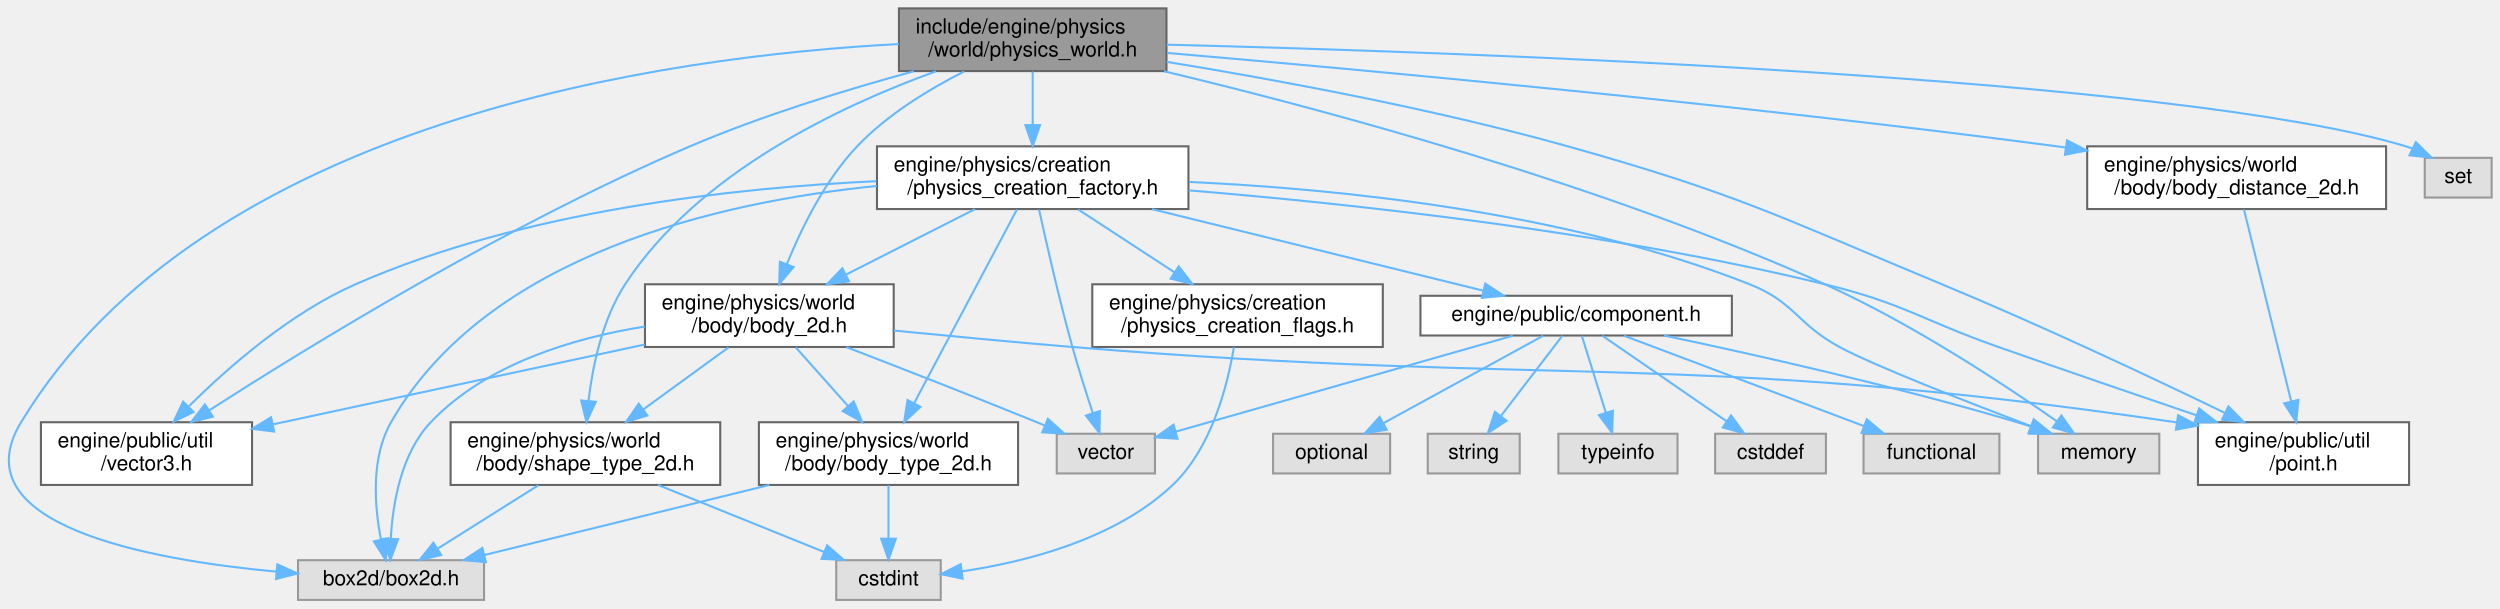
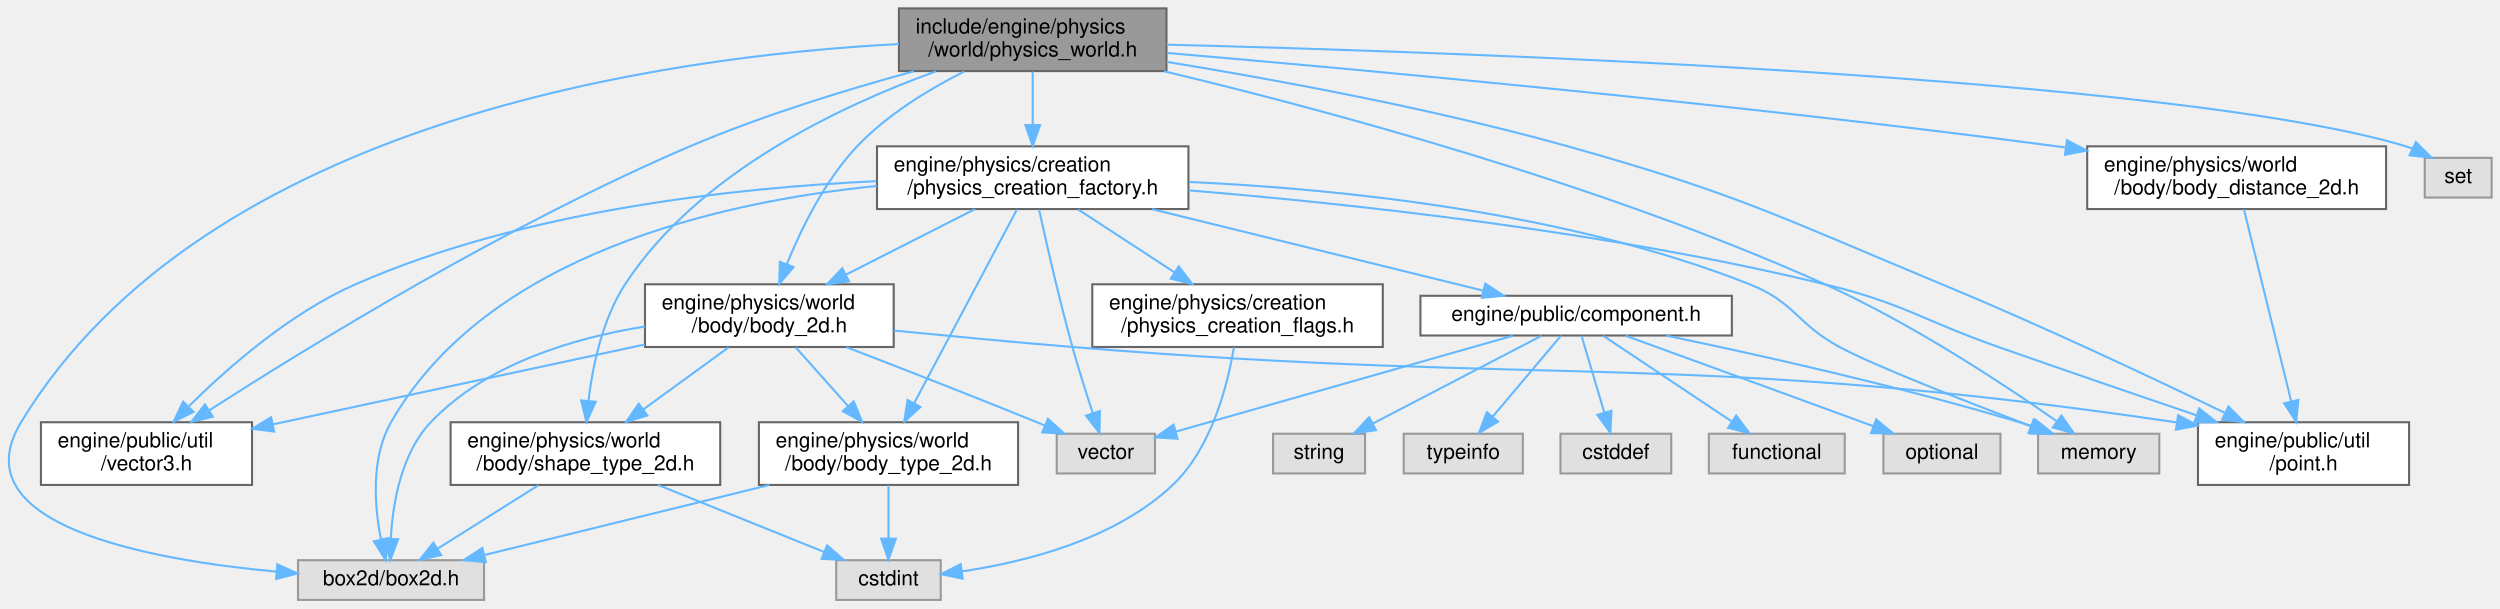
<svg xmlns="http://www.w3.org/2000/svg" xmlns:xlink="http://www.w3.org/1999/xlink" width="1196pt" height="291pt" viewBox="0.00 0.00 1196.08 291.00">
  <g id="graph0" class="graph" transform="scale(1 1) rotate(0) translate(4 287)">
    <g id="Node000001" class="node">
      <g id="a_Node000001">
        <a xlink:title=" ">
          <polygon fill="#999999" stroke="#666666" points="554.08,-283 426.08,-283 426.08,-253 554.08,-253 554.08,-283" />
          <text text-anchor="start" x="434.08" y="-271" font-family="Helvetica,sans-Serif" font-size="10.00">include/engine/physics</text>
          <text text-anchor="middle" x="490.08" y="-260" font-family="Helvetica,sans-Serif" font-size="10.00">/world/physics_world.h</text>
        </a>
      </g>
    </g>
    <g id="Node000002" class="node">
      <g id="a_Node000002">
        <a xlink:title=" ">
          <polygon fill="#e0e0e0" stroke="#999999" points="227.58,-19 138.58,-19 138.58,0 227.58,0 227.58,-19" />
          <text text-anchor="middle" x="183.08" y="-7" font-family="Helvetica,sans-Serif" font-size="10.00">box2d/box2d.h</text>
        </a>
      </g>
    </g>
    <g id="edge1_Node000001_Node000002" class="edge">
      <g id="a_edge1_Node000001_Node000002">
        <a xlink:title=" ">
          <path fill="none" stroke="#63b8ff" d="M426.05,-265.94C315.93,-260.15 94.04,-230.09 6.08,-85 -23.55,-36.12 65.91,-19.29 128.22,-13.51" />
          <polygon fill="#63b8ff" stroke="#63b8ff" points="128.69,-16.99 138.35,-12.65 128.09,-10.01 128.69,-16.99" />
        </a>
      </g>
    </g>
    <g id="Node000003" class="node">
      <g id="a_Node000003">
        <a xlink:href="physics__creation__factory_8h.html" target="_top" xlink:title=" ">
          <polygon fill="white" stroke="#666666" points="564.58,-217 415.58,-217 415.58,-187 564.58,-187 564.58,-217" />
          <text text-anchor="start" x="423.58" y="-205" font-family="Helvetica,sans-Serif" font-size="10.00">engine/physics/creation</text>
          <text text-anchor="middle" x="490.08" y="-194" font-family="Helvetica,sans-Serif" font-size="10.00">/physics_creation_factory.h</text>
        </a>
      </g>
    </g>
    <g id="edge2_Node000001_Node000003" class="edge">
      <g id="a_edge2_Node000001_Node000003">
        <a xlink:title=" ">
          <path fill="none" stroke="#63b8ff" d="M490.08,-252.8C490.08,-245.34 490.08,-235.99 490.08,-227.41" />
          <polygon fill="#63b8ff" stroke="#63b8ff" points="493.58,-227.16 490.08,-217.16 486.58,-227.16 493.58,-227.16" />
        </a>
      </g>
    </g>
    <g id="Node000006" class="node">
      <g id="a_Node000006">
        <a xlink:href="body__2d_8h.html" target="_top" xlink:title=" ">
          <polygon fill="white" stroke="#666666" points="423.58,-151 304.58,-151 304.58,-121 423.58,-121 423.58,-151" />
          <text text-anchor="start" x="312.58" y="-139" font-family="Helvetica,sans-Serif" font-size="10.00">engine/physics/world</text>
          <text text-anchor="middle" x="364.08" y="-128" font-family="Helvetica,sans-Serif" font-size="10.00">/body/body_2d.h</text>
        </a>
      </g>
    </g>
    <g id="edge30_Node000001_Node000006" class="edge">
      <g id="a_edge30_Node000001_Node000006">
        <a xlink:title=" ">
          <path fill="none" stroke="#63b8ff" d="M457.25,-252.8C440.4,-244.28 420.44,-232.15 406.08,-217 390.66,-200.73 379.36,-177.68 372.4,-160.5" />
          <polygon fill="#63b8ff" stroke="#63b8ff" points="375.66,-159.24 368.8,-151.16 369.13,-161.75 375.66,-159.24" />
        </a>
      </g>
    </g>
    <g id="Node000008" class="node">
      <g id="a_Node000008">
        <a xlink:href="shape__type__2d_8h.html" target="_top" xlink:title=" ">
          <polygon fill="white" stroke="#666666" points="340.58,-85 211.58,-85 211.58,-55 340.58,-55 340.58,-85" />
          <text text-anchor="start" x="219.58" y="-73" font-family="Helvetica,sans-Serif" font-size="10.00">engine/physics/world</text>
          <text text-anchor="middle" x="276.08" y="-62" font-family="Helvetica,sans-Serif" font-size="10.00">/body/shape_type_2d.h</text>
        </a>
      </g>
    </g>
    <g id="edge33_Node000001_Node000008" class="edge">
      <g id="a_edge33_Node000001_Node000008">
        <a xlink:title=" ">
          <path fill="none" stroke="#63b8ff" d="M443.76,-252.88C397.91,-236.32 329.71,-204.14 295.08,-151 284.22,-134.32 279.55,-112.07 277.55,-95.27" />
          <polygon fill="#63b8ff" stroke="#63b8ff" points="281.02,-94.76 276.59,-85.14 274.05,-95.42 281.02,-94.76" />
        </a>
      </g>
    </g>
    <g id="Node000009" class="node">
      <g id="a_Node000009">
        <a xlink:href="point_8h.html" target="_top" xlink:title=" ">
          <polygon fill="white" stroke="#666666" points="1148.58,-85 1047.58,-85 1047.58,-55 1148.58,-55 1148.58,-85" />
          <text text-anchor="start" x="1055.58" y="-73" font-family="Helvetica,sans-Serif" font-size="10.00">engine/public/util</text>
          <text text-anchor="middle" x="1098.08" y="-62" font-family="Helvetica,sans-Serif" font-size="10.00">/point.h</text>
        </a>
      </g>
    </g>
    <g id="edge34_Node000001_Node000009" class="edge">
      <g id="a_edge34_Node000001_Node000009">
        <a xlink:title=" ">
          <path fill="none" stroke="#63b8ff" d="M554.13,-257.42C606.32,-248.91 681.66,-235.04 746.08,-217 827.73,-194.13 846.76,-183.49 925.08,-151 972.3,-131.41 1025.53,-106.34 1060.32,-89.53" />
          <polygon fill="#63b8ff" stroke="#63b8ff" points="1062.15,-92.53 1069.62,-85.01 1059.1,-86.23 1062.15,-92.53" />
        </a>
      </g>
    </g>
    <g id="Node000010" class="node">
      <g id="a_Node000010">
        <a xlink:href="vector3_8h.html" target="_top" xlink:title=" ">
          <polygon fill="white" stroke="#666666" points="116.58,-85 15.58,-85 15.58,-55 116.58,-55 116.58,-85" />
          <text text-anchor="start" x="23.58" y="-73" font-family="Helvetica,sans-Serif" font-size="10.00">engine/public/util</text>
          <text text-anchor="middle" x="66.08" y="-62" font-family="Helvetica,sans-Serif" font-size="10.00">/vector3.h</text>
        </a>
      </g>
    </g>
    <g id="edge35_Node000001_Node000010" class="edge">
      <g id="a_edge35_Node000001_Node000010">
        <a xlink:title=" ">
          <path fill="none" stroke="#63b8ff" d="M433.22,-252.92C401.16,-244.18 360.71,-231.79 326.08,-217 238.87,-179.74 143.34,-121.04 96.05,-90.67" />
          <polygon fill="#63b8ff" stroke="#63b8ff" points="97.82,-87.65 87.52,-85.16 94.03,-93.53 97.82,-87.65" />
        </a>
      </g>
    </g>
-     <g id="Node000014" class="node">
-       <g id="a_Node000014">
+     <g id="Node000015" class="node">
+       <g id="a_Node000015">
        <a xlink:title=" ">
          <polygon fill="#e0e0e0" stroke="#999999" points="1029.08,-79.5 971.08,-79.5 971.08,-60.5 1029.08,-60.5 1029.08,-79.5" />
          <text text-anchor="middle" x="1000.08" y="-67.5" font-family="Helvetica,sans-Serif" font-size="10.00">memory</text>
        </a>
      </g>
    </g>
-     <g id="edge36_Node000001_Node000014" class="edge">
-       <g id="a_edge36_Node000001_Node000014">
+     <g id="edge36_Node000001_Node000015" class="edge">
+       <g id="a_edge36_Node000001_Node000015">
        <a xlink:title=" ">
          <path fill="none" stroke="#63b8ff" d="M552.87,-252.93C629.49,-234.6 762.08,-199.12 869.08,-151 910.64,-132.31 955.13,-102.89 980.09,-85.42" />
          <polygon fill="#63b8ff" stroke="#63b8ff" points="982.22,-88.2 988.36,-79.57 978.18,-82.49 982.22,-88.2" />
        </a>
      </g>
    </g>
    <g id="Node000019" class="node">
      <g id="a_Node000019">
        <a xlink:href="body__distance__2d_8h.html" target="_top" xlink:title=" ">
          <polygon fill="white" stroke="#666666" points="1137.58,-217 994.58,-217 994.58,-187 1137.58,-187 1137.58,-217" />
          <text text-anchor="start" x="1002.58" y="-205" font-family="Helvetica,sans-Serif" font-size="10.00">engine/physics/world</text>
          <text text-anchor="middle" x="1066.08" y="-194" font-family="Helvetica,sans-Serif" font-size="10.00">/body/body_distance_2d.h</text>
        </a>
      </g>
    </g>
    <g id="edge31_Node000001_Node000019" class="edge">
      <g id="a_edge31_Node000001_Node000019">
        <a xlink:title=" ">
          <path fill="none" stroke="#63b8ff" d="M554.44,-261.67C648.24,-253.61 827.92,-237.13 980.08,-217 981.39,-216.83 982.71,-216.65 984.04,-216.47" />
          <polygon fill="#63b8ff" stroke="#63b8ff" points="984.93,-219.88 994.33,-215.01 983.94,-212.95 984.93,-219.88" />
        </a>
      </g>
    </g>
    <g id="Node000020" class="node">
      <g id="a_Node000020">
        <a xlink:title=" ">
          <polygon fill="#e0e0e0" stroke="#999999" points="1188.08,-211.5 1156.08,-211.5 1156.08,-192.5 1188.08,-192.5 1188.08,-211.5" />
          <text text-anchor="middle" x="1172.08" y="-199.5" font-family="Helvetica,sans-Serif" font-size="10.00">set</text>
        </a>
      </g>
    </g>
    <g id="edge37_Node000001_Node000020" class="edge">
      <g id="a_edge37_Node000001_Node000020">
        <a xlink:title=" ">
          <path fill="none" stroke="#63b8ff" d="M554.12,-265.64C696.9,-262.03 1037.37,-250.13 1147.08,-217 1148.13,-216.68 1149.18,-216.32 1150.23,-215.91" />
          <polygon fill="#63b8ff" stroke="#63b8ff" points="1151.83,-219.03 1159.33,-211.54 1148.8,-212.72 1151.83,-219.03" />
        </a>
      </g>
    </g>
    <g id="edge3_Node000003_Node000002" class="edge">
      <g id="a_edge3_Node000003_Node000002">
        <a xlink:title=" ">
          <path fill="none" stroke="#63b8ff" d="M415.52,-198.05C340.34,-190.46 229.02,-165.39 183.08,-85 173.38,-68.01 175.14,-45.08 178.21,-29.17" />
          <polygon fill="#63b8ff" stroke="#63b8ff" points="181.72,-29.54 180.53,-19.01 174.89,-27.98 181.72,-29.54" />
        </a>
      </g>
    </g>
    <g id="Node000004" class="node">
      <g id="a_Node000004">
        <a xlink:href="physics__creation__flags_8h.html" target="_top" xlink:title=" ">
          <polygon fill="white" stroke="#666666" points="657.58,-151 518.58,-151 518.58,-121 657.58,-121 657.58,-151" />
          <text text-anchor="start" x="526.58" y="-139" font-family="Helvetica,sans-Serif" font-size="10.00">engine/physics/creation</text>
          <text text-anchor="middle" x="588.08" y="-128" font-family="Helvetica,sans-Serif" font-size="10.00">/physics_creation_flags.h</text>
        </a>
      </g>
    </g>
    <g id="edge4_Node000003_Node000004" class="edge">
      <g id="a_edge4_Node000003_Node000004">
        <a xlink:title=" ">
          <path fill="none" stroke="#63b8ff" d="M511.83,-186.8C525.41,-177.93 543.08,-166.39 557.99,-156.66" />
          <polygon fill="#63b8ff" stroke="#63b8ff" points="559.94,-159.56 566.4,-151.16 556.11,-153.7 559.94,-159.56" />
        </a>
      </g>
    </g>
    <g id="edge6_Node000003_Node000006" class="edge">
      <g id="a_edge6_Node000003_Node000006">
        <a xlink:title=" ">
          <path fill="none" stroke="#63b8ff" d="M462.43,-186.95C444.3,-177.74 420.38,-165.6 400.68,-155.59" />
          <polygon fill="#63b8ff" stroke="#63b8ff" points="402.17,-152.42 391.67,-151.01 399,-158.66 402.17,-152.42" />
        </a>
      </g>
    </g>
    <g id="Node000007" class="node">
      <g id="a_Node000007">
        <a xlink:href="body__type__2d_8h.html" target="_top" xlink:title=" ">
          <polygon fill="white" stroke="#666666" points="483.08,-85 359.08,-85 359.08,-55 483.08,-55 483.08,-85" />
          <text text-anchor="start" x="367.08" y="-73" font-family="Helvetica,sans-Serif" font-size="10.00">engine/physics/world</text>
          <text text-anchor="middle" x="421.08" y="-62" font-family="Helvetica,sans-Serif" font-size="10.00">/body/body_type_2d.h</text>
        </a>
      </g>
    </g>
    <g id="edge17_Node000003_Node000007" class="edge">
      <g id="a_edge17_Node000003_Node000007">
        <a xlink:title=" ">
          <path fill="none" stroke="#63b8ff" d="M482.57,-186.84C470.75,-164.57 447.69,-121.13 433.41,-94.23" />
          <polygon fill="#63b8ff" stroke="#63b8ff" points="436.37,-92.33 428.59,-85.14 430.19,-95.62 436.37,-92.33" />
        </a>
      </g>
    </g>
    <g id="edge26_Node000003_Node000009" class="edge">
      <g id="a_edge26_Node000003_Node000009">
        <a xlink:title=" ">
          <path fill="none" stroke="#63b8ff" d="M564.68,-195.93C641.75,-189.59 765.11,-176.34 869.08,-151 907.19,-141.71 915.08,-134.02 952.08,-121 983.51,-109.94 1018.85,-97.83 1046.89,-88.3" />
          <polygon fill="#63b8ff" stroke="#63b8ff" points="1048.14,-91.57 1056.48,-85.04 1045.89,-84.94 1048.14,-91.57" />
        </a>
      </g>
    </g>
    <g id="edge27_Node000003_Node000010" class="edge">
      <g id="a_edge27_Node000003_Node000010">
        <a xlink:title=" ">
          <path fill="none" stroke="#63b8ff" d="M415.31,-200.32C347.61,-197.22 246.46,-186.31 166.08,-151 134.91,-137.31 105.25,-111.37 86.45,-92.74" />
          <polygon fill="#63b8ff" stroke="#63b8ff" points="88.59,-89.93 79.08,-85.26 83.61,-94.84 88.59,-89.93" />
        </a>
      </g>
    </g>
    <g id="Node000011" class="node">
      <g id="a_Node000011">
        <a xlink:title=" ">
          <polygon fill="#e0e0e0" stroke="#999999" points="548.58,-79.5 501.58,-79.5 501.58,-60.5 548.58,-60.5 548.58,-79.5" />
          <text text-anchor="middle" x="525.08" y="-67.5" font-family="Helvetica,sans-Serif" font-size="10.00">vector</text>
        </a>
      </g>
    </g>
    <g id="edge29_Node000003_Node000011" class="edge">
      <g id="a_edge29_Node000003_Node000011">
        <a xlink:title=" ">
          <path fill="none" stroke="#63b8ff" d="M493.12,-186.75C496.63,-170.69 502.73,-143.83 509.08,-121 512.03,-110.41 515.75,-98.7 518.86,-89.28" />
          <polygon fill="#63b8ff" stroke="#63b8ff" points="522.18,-90.38 522.05,-79.79 515.55,-88.16 522.18,-90.38" />
        </a>
      </g>
    </g>
    <g id="Node000012" class="node">
      <g id="a_Node000012">
        <a xlink:href="component_8h.html" target="_top" xlink:title=" ">
          <polygon fill="white" stroke="#666666" points="824.58,-145.5 675.58,-145.5 675.58,-126.5 824.58,-126.5 824.58,-145.5" />
          <text text-anchor="middle" x="750.08" y="-133.5" font-family="Helvetica,sans-Serif" font-size="10.00">engine/public/component.h</text>
        </a>
      </g>
    </g>
    <g id="edge18_Node000003_Node000012" class="edge">
      <g id="a_edge18_Node000003_Node000012">
        <a xlink:title=" ">
          <path fill="none" stroke="#63b8ff" d="M547.14,-186.95C594.85,-175.21 661.93,-158.7 705.7,-147.93" />
          <polygon fill="#63b8ff" stroke="#63b8ff" points="706.61,-151.31 715.48,-145.52 704.94,-144.51 706.61,-151.31" />
        </a>
      </g>
    </g>
-     <g id="edge28_Node000003_Node000014" class="edge">
-       <g id="a_edge28_Node000003_Node000014">
+     <g id="edge28_Node000003_Node000015" class="edge">
+       <g id="a_edge28_Node000003_Node000015">
        <a xlink:title=" ">
          <path fill="none" stroke="#63b8ff" d="M564.89,-199.95C636.13,-196.7 745.24,-185.78 833.08,-151 854.75,-142.42 855.59,-132.09 876.08,-121 892.38,-112.17 936.61,-94.9 967.57,-83.15" />
          <polygon fill="#63b8ff" stroke="#63b8ff" points="968.99,-86.36 977.11,-79.55 966.52,-79.81 968.99,-86.36" />
        </a>
      </g>
    </g>
    <g id="Node000005" class="node">
      <g id="a_Node000005">
        <a xlink:title=" ">
          <polygon fill="#e0e0e0" stroke="#999999" points="446.08,-19 396.08,-19 396.08,0 446.08,0 446.08,-19" />
          <text text-anchor="middle" x="421.08" y="-7" font-family="Helvetica,sans-Serif" font-size="10.00">cstdint</text>
        </a>
      </g>
    </g>
    <g id="edge5_Node000004_Node000005" class="edge">
      <g id="a_edge5_Node000004_Node000005">
        <a xlink:title=" ">
          <path fill="none" stroke="#63b8ff" d="M586.32,-120.82C583.37,-103.03 575.79,-72.73 557.08,-55 529.59,-28.93 486.58,-18.13 456.31,-13.66" />
          <polygon fill="#63b8ff" stroke="#63b8ff" points="456.55,-10.16 446.17,-12.32 455.63,-17.1 456.55,-10.16" />
        </a>
      </g>
    </g>
    <g id="edge7_Node000006_Node000002" class="edge">
      <g id="a_edge7_Node000006_Node000002">
        <a xlink:title=" ">
          <path fill="none" stroke="#63b8ff" d="M304.55,-130.8C270.14,-125.28 228.56,-112.83 202.08,-85 187.88,-70.07 183.9,-46.06 182.97,-29.34" />
          <polygon fill="#63b8ff" stroke="#63b8ff" points="186.47,-29.05 182.74,-19.14 179.47,-29.22 186.47,-29.05" />
        </a>
      </g>
    </g>
    <g id="edge8_Node000006_Node000007" class="edge">
      <g id="a_edge8_Node000006_Node000007">
        <a xlink:title=" ">
          <path fill="none" stroke="#63b8ff" d="M376.73,-120.8C384.04,-112.59 393.38,-102.1 401.61,-92.87" />
          <polygon fill="#63b8ff" stroke="#63b8ff" points="404.43,-94.96 408.47,-85.16 399.2,-90.3 404.43,-94.96" />
        </a>
      </g>
    </g>
    <g id="edge11_Node000006_Node000008" class="edge">
      <g id="a_edge11_Node000006_Node000008">
        <a xlink:title=" ">
          <path fill="none" stroke="#63b8ff" d="M344.55,-120.8C332.59,-112.1 317.09,-100.82 303.86,-91.2" />
          <polygon fill="#63b8ff" stroke="#63b8ff" points="305.71,-88.22 295.56,-85.16 301.59,-93.88 305.71,-88.22" />
        </a>
      </g>
    </g>
    <g id="edge14_Node000006_Node000009" class="edge">
      <g id="a_edge14_Node000006_Node000009">
        <a xlink:title=" ">
          <path fill="none" stroke="#63b8ff" d="M423.66,-128.86C449.85,-126.27 480.98,-123.31 509.08,-121 740.62,-101.95 803.26,-119.38 1037.26,-84.94" />
          <polygon fill="#63b8ff" stroke="#63b8ff" points="1038.08,-88.35 1047.46,-83.42 1037.05,-81.43 1038.08,-88.35" />
        </a>
      </g>
    </g>
    <g id="edge15_Node000006_Node000010" class="edge">
      <g id="a_edge15_Node000006_Node000010">
        <a xlink:title=" ">
          <path fill="none" stroke="#63b8ff" d="M304.5,-122.2C252.9,-111.12 178.61,-95.17 126.72,-84.02" />
          <polygon fill="#63b8ff" stroke="#63b8ff" points="127.16,-80.54 116.65,-81.86 125.69,-87.38 127.16,-80.54" />
        </a>
      </g>
    </g>
    <g id="edge16_Node000006_Node000011" class="edge">
      <g id="a_edge16_Node000006_Node000011">
        <a xlink:title=" ">
          <path fill="none" stroke="#63b8ff" d="M400.89,-120.95C426.53,-111.08 461.48,-97.46 492.08,-85 493.28,-84.51 494.51,-84.01 495.74,-83.5" />
          <polygon fill="#63b8ff" stroke="#63b8ff" points="497.35,-86.62 505.23,-79.53 494.65,-80.16 497.35,-86.62" />
        </a>
      </g>
    </g>
    <g id="edge9_Node000007_Node000002" class="edge">
      <g id="a_edge9_Node000007_Node000002">
        <a xlink:title=" ">
          <path fill="none" stroke="#63b8ff" d="M364.08,-54.99C322.29,-44.72 266.36,-30.97 227.79,-21.49" />
          <polygon fill="#63b8ff" stroke="#63b8ff" points="228.43,-18.04 217.88,-19.05 226.76,-24.84 228.43,-18.04" />
        </a>
      </g>
    </g>
    <g id="edge10_Node000007_Node000005" class="edge">
      <g id="a_edge10_Node000007_Node000005">
        <a xlink:title=" ">
          <path fill="none" stroke="#63b8ff" d="M421.08,-54.84C421.08,-47.21 421.08,-37.7 421.08,-29.45" />
          <polygon fill="#63b8ff" stroke="#63b8ff" points="424.58,-29.27 421.08,-19.27 417.58,-29.27 424.58,-29.27" />
        </a>
      </g>
    </g>
    <g id="edge12_Node000008_Node000002" class="edge">
      <g id="a_edge12_Node000008_Node000002">
        <a xlink:title=" ">
          <path fill="none" stroke="#63b8ff" d="M253.57,-54.84C239.02,-45.68 220.15,-33.82 205.6,-24.66" />
          <polygon fill="#63b8ff" stroke="#63b8ff" points="207.08,-21.46 196.75,-19.09 203.35,-27.38 207.08,-21.46" />
        </a>
      </g>
    </g>
    <g id="edge13_Node000008_Node000005" class="edge">
      <g id="a_edge13_Node000008_Node000005">
        <a xlink:title=" ">
          <path fill="none" stroke="#63b8ff" d="M310.81,-54.99C335.01,-45.23 366.98,-32.33 390.27,-22.93" />
          <polygon fill="#63b8ff" stroke="#63b8ff" points="391.71,-26.13 399.67,-19.14 389.09,-19.63 391.71,-26.13" />
        </a>
      </g>
    </g>
    <g id="edge25_Node000012_Node000011" class="edge">
      <g id="a_edge25_Node000012_Node000011">
        <a xlink:title=" ">
          <path fill="none" stroke="#63b8ff" d="M719.74,-126.37C677.76,-114.43 602.23,-92.94 558.63,-80.54" />
          <polygon fill="#63b8ff" stroke="#63b8ff" points="559.36,-77.11 548.79,-77.74 557.45,-83.84 559.36,-77.11" />
        </a>
      </g>
    </g>
    <g id="Node000013" class="node">
      <g id="a_Node000013">
        <a xlink:title=" ">
-           <polygon fill="#e0e0e0" stroke="#999999" points="952.58,-79.5 887.58,-79.5 887.58,-60.5 952.58,-60.5 952.58,-79.5" />
-           <text text-anchor="middle" x="920.08" y="-67.5" font-family="Helvetica,sans-Serif" font-size="10.00">functional</text>
+           <polygon fill="#e0e0e0" stroke="#999999" points="795.58,-79.5 742.58,-79.5 742.58,-60.5 795.58,-60.5 795.58,-79.5" />
+           <text text-anchor="middle" x="769.08" y="-67.5" font-family="Helvetica,sans-Serif" font-size="10.00">cstddef</text>
        </a>
      </g>
    </g>
    <g id="edge19_Node000012_Node000013" class="edge">
      <g id="a_edge19_Node000012_Node000013">
        <a xlink:title=" ">
-           <path fill="none" stroke="#63b8ff" d="M773.01,-126.37C802.62,-115.22 854.34,-95.75 887.88,-83.12" />
-           <polygon fill="#63b8ff" stroke="#63b8ff" points="889.12,-86.4 897.25,-79.6 886.66,-79.84 889.12,-86.4" />
+           <path fill="none" stroke="#63b8ff" d="M752.65,-126.37C755.44,-116.97 759.98,-101.67 763.58,-89.53" />
+           <polygon fill="#63b8ff" stroke="#63b8ff" points="766.95,-90.49 766.44,-79.91 760.24,-88.5 766.95,-90.49" />
+         </a>
+       </g>
+     </g>
+     <g id="Node000014" class="node">
+       <g id="a_Node000014">
+         <a xlink:title=" ">
+           <polygon fill="#e0e0e0" stroke="#999999" points="878.58,-79.5 813.58,-79.5 813.58,-60.5 878.58,-60.5 878.58,-79.5" />
+           <text text-anchor="middle" x="846.08" y="-67.5" font-family="Helvetica,sans-Serif" font-size="10.00">functional</text>
        </a>
      </g>
    </g>
    <g id="edge20_Node000012_Node000014" class="edge">
      <g id="a_edge20_Node000012_Node000014">
        <a xlink:title=" ">
-           <path fill="none" stroke="#63b8ff" d="M792.08,-126.5C834.93,-117.49 903.16,-102.2 961.08,-85 963.35,-84.33 965.68,-83.59 968.02,-82.83" />
-           <polygon fill="#63b8ff" stroke="#63b8ff" points="969.21,-86.12 977.54,-79.58 966.95,-79.5 969.21,-86.12" />
-         </a>
-       </g>
-     </g>
-     <g id="Node000015" class="node">
-       <g id="a_Node000015">
-         <a xlink:title=" ">
-           <polygon fill="#e0e0e0" stroke="#999999" points="661.08,-79.5 605.08,-79.5 605.08,-60.5 661.08,-60.5 661.08,-79.5" />
-           <text text-anchor="middle" x="633.08" y="-67.5" font-family="Helvetica,sans-Serif" font-size="10.00">optional</text>
+           <path fill="none" stroke="#63b8ff" d="M763.03,-126.37C778.78,-115.87 805.59,-98 824.48,-85.4" />
+           <polygon fill="#63b8ff" stroke="#63b8ff" points="826.66,-88.16 833.04,-79.7 822.77,-82.33 826.66,-88.16" />
        </a>
      </g>
    </g>
    <g id="edge21_Node000012_Node000015" class="edge">
      <g id="a_edge21_Node000012_Node000015">
        <a xlink:title=" ">
-           <path fill="none" stroke="#63b8ff" d="M734.3,-126.37C714.68,-115.63 680.95,-97.18 657.86,-84.55" />
-           <polygon fill="#63b8ff" stroke="#63b8ff" points="659.44,-81.43 648.99,-79.7 656.08,-87.57 659.44,-81.43" />
+           <path fill="none" stroke="#63b8ff" d="M793.12,-126.45C836.24,-117.51 904.33,-102.38 962.08,-85 964.22,-84.36 966.4,-83.66 968.6,-82.93" />
+           <polygon fill="#63b8ff" stroke="#63b8ff" points="969.85,-86.2 978.13,-79.6 967.54,-79.59 969.85,-86.2" />
        </a>
      </g>
    </g>
    <g id="Node000016" class="node">
      <g id="a_Node000016">
        <a xlink:title=" ">
-           <polygon fill="#e0e0e0" stroke="#999999" points="723.08,-79.5 679.08,-79.5 679.08,-60.5 723.08,-60.5 723.08,-79.5" />
-           <text text-anchor="middle" x="701.08" y="-67.5" font-family="Helvetica,sans-Serif" font-size="10.00">string</text>
+           <polygon fill="#e0e0e0" stroke="#999999" points="953.08,-79.5 897.08,-79.5 897.08,-60.5 953.08,-60.5 953.08,-79.5" />
+           <text text-anchor="middle" x="925.08" y="-67.5" font-family="Helvetica,sans-Serif" font-size="10.00">optional</text>
        </a>
      </g>
    </g>
    <g id="edge22_Node000012_Node000016" class="edge">
      <g id="a_edge22_Node000012_Node000016">
        <a xlink:title=" ">
-           <path fill="none" stroke="#63b8ff" d="M743.48,-126.37C735.99,-116.59 723.61,-100.42 714.16,-88.08" />
-           <polygon fill="#63b8ff" stroke="#63b8ff" points="716.76,-85.72 707.9,-79.91 711.2,-89.97 716.76,-85.72" />
+           <path fill="none" stroke="#63b8ff" d="M773.85,-126.35C801.18,-116.4 847.39,-99.56 887.08,-85 888.72,-84.4 890.39,-83.79 892.08,-83.17" />
+           <polygon fill="#63b8ff" stroke="#63b8ff" points="893.6,-86.34 901.78,-79.6 891.18,-79.77 893.6,-86.34" />
        </a>
      </g>
    </g>
    <g id="Node000017" class="node">
      <g id="a_Node000017">
        <a xlink:title=" ">
-           <polygon fill="#e0e0e0" stroke="#999999" points="798.58,-79.5 741.58,-79.5 741.58,-60.5 798.58,-60.5 798.58,-79.5" />
-           <text text-anchor="middle" x="770.08" y="-67.5" font-family="Helvetica,sans-Serif" font-size="10.00">typeinfo</text>
+           <polygon fill="#e0e0e0" stroke="#999999" points="649.08,-79.5 605.08,-79.5 605.08,-60.5 649.08,-60.5 649.08,-79.5" />
+           <text text-anchor="middle" x="627.08" y="-67.5" font-family="Helvetica,sans-Serif" font-size="10.00">string</text>
        </a>
      </g>
    </g>
    <g id="edge23_Node000012_Node000017" class="edge">
      <g id="a_edge23_Node000012_Node000017">
        <a xlink:title=" ">
-           <path fill="none" stroke="#63b8ff" d="M752.78,-126.37C755.72,-116.97 760.5,-101.67 764.29,-89.53" />
-           <polygon fill="#63b8ff" stroke="#63b8ff" points="767.66,-90.49 767.3,-79.91 760.98,-88.41 767.66,-90.49" />
+           <path fill="none" stroke="#63b8ff" d="M733.5,-126.37C712.77,-115.59 677.09,-97.02 652.81,-84.38" />
+           <polygon fill="#63b8ff" stroke="#63b8ff" points="654.29,-81.21 643.8,-79.7 651.06,-87.42 654.29,-81.21" />
        </a>
      </g>
    </g>
    <g id="Node000018" class="node">
      <g id="a_Node000018">
        <a xlink:title=" ">
-           <polygon fill="#e0e0e0" stroke="#999999" points="869.58,-79.5 816.58,-79.5 816.58,-60.5 869.58,-60.5 869.58,-79.5" />
-           <text text-anchor="middle" x="843.08" y="-67.5" font-family="Helvetica,sans-Serif" font-size="10.00">cstddef</text>
+           <polygon fill="#e0e0e0" stroke="#999999" points="724.58,-79.5 667.58,-79.5 667.58,-60.5 724.58,-60.5 724.58,-79.5" />
+           <text text-anchor="middle" x="696.08" y="-67.5" font-family="Helvetica,sans-Serif" font-size="10.00">typeinfo</text>
        </a>
      </g>
    </g>
    <g id="edge24_Node000012_Node000018" class="edge">
      <g id="a_edge24_Node000012_Node000018">
        <a xlink:title=" ">
-           <path fill="none" stroke="#63b8ff" d="M762.63,-126.37C777.88,-115.87 803.85,-98 822.15,-85.4" />
-           <polygon fill="#63b8ff" stroke="#63b8ff" points="824.19,-88.25 830.44,-79.7 820.22,-82.48 824.19,-88.25" />
+           <path fill="none" stroke="#63b8ff" d="M742.8,-126.37C734.47,-116.5 720.65,-100.11 710.19,-87.72" />
+           <polygon fill="#63b8ff" stroke="#63b8ff" points="712.72,-85.29 703.6,-79.91 707.37,-89.81 712.72,-85.29" />
        </a>
      </g>
    </g>
    <g id="edge32_Node000019_Node000009" class="edge">
      <g id="a_edge32_Node000019_Node000009">
        <a xlink:title=" ">
          <path fill="none" stroke="#63b8ff" d="M1069.57,-186.84C1075,-164.76 1085.56,-121.89 1092.19,-94.94" />
          <polygon fill="#63b8ff" stroke="#63b8ff" points="1095.61,-95.69 1094.6,-85.14 1088.81,-94.02 1095.61,-95.69" />
        </a>
      </g>
    </g>
  </g>
</svg>
